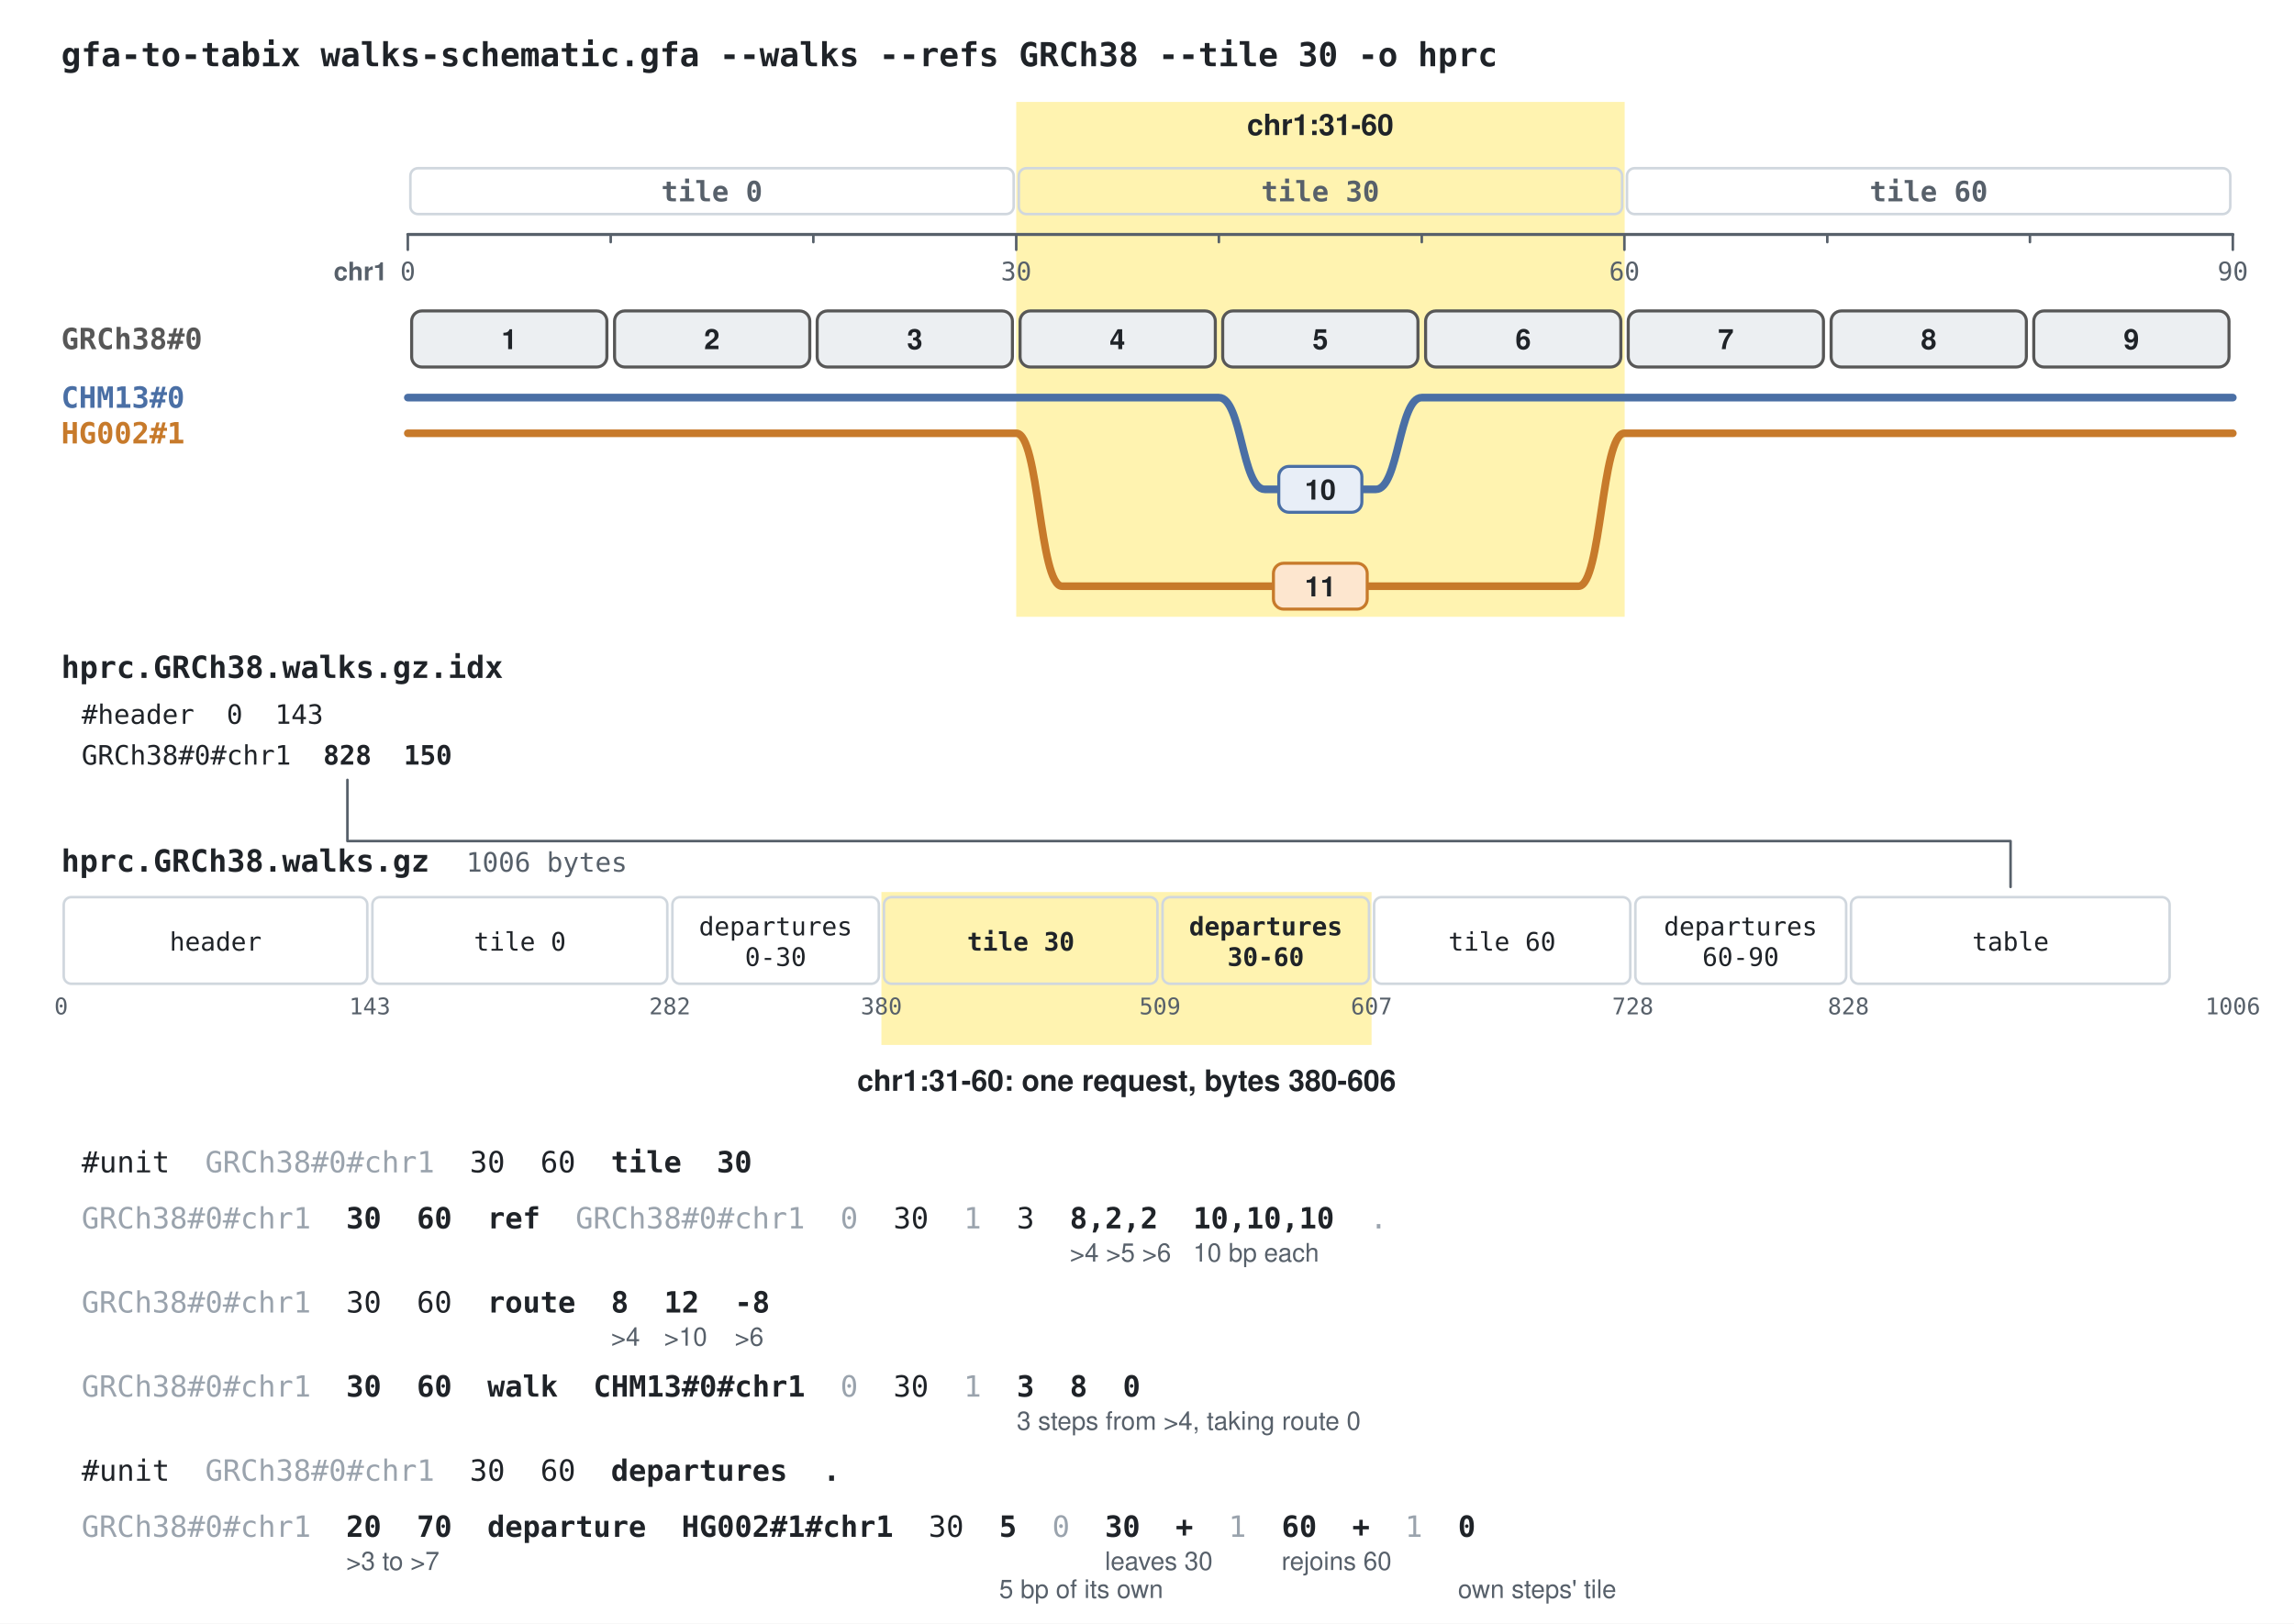
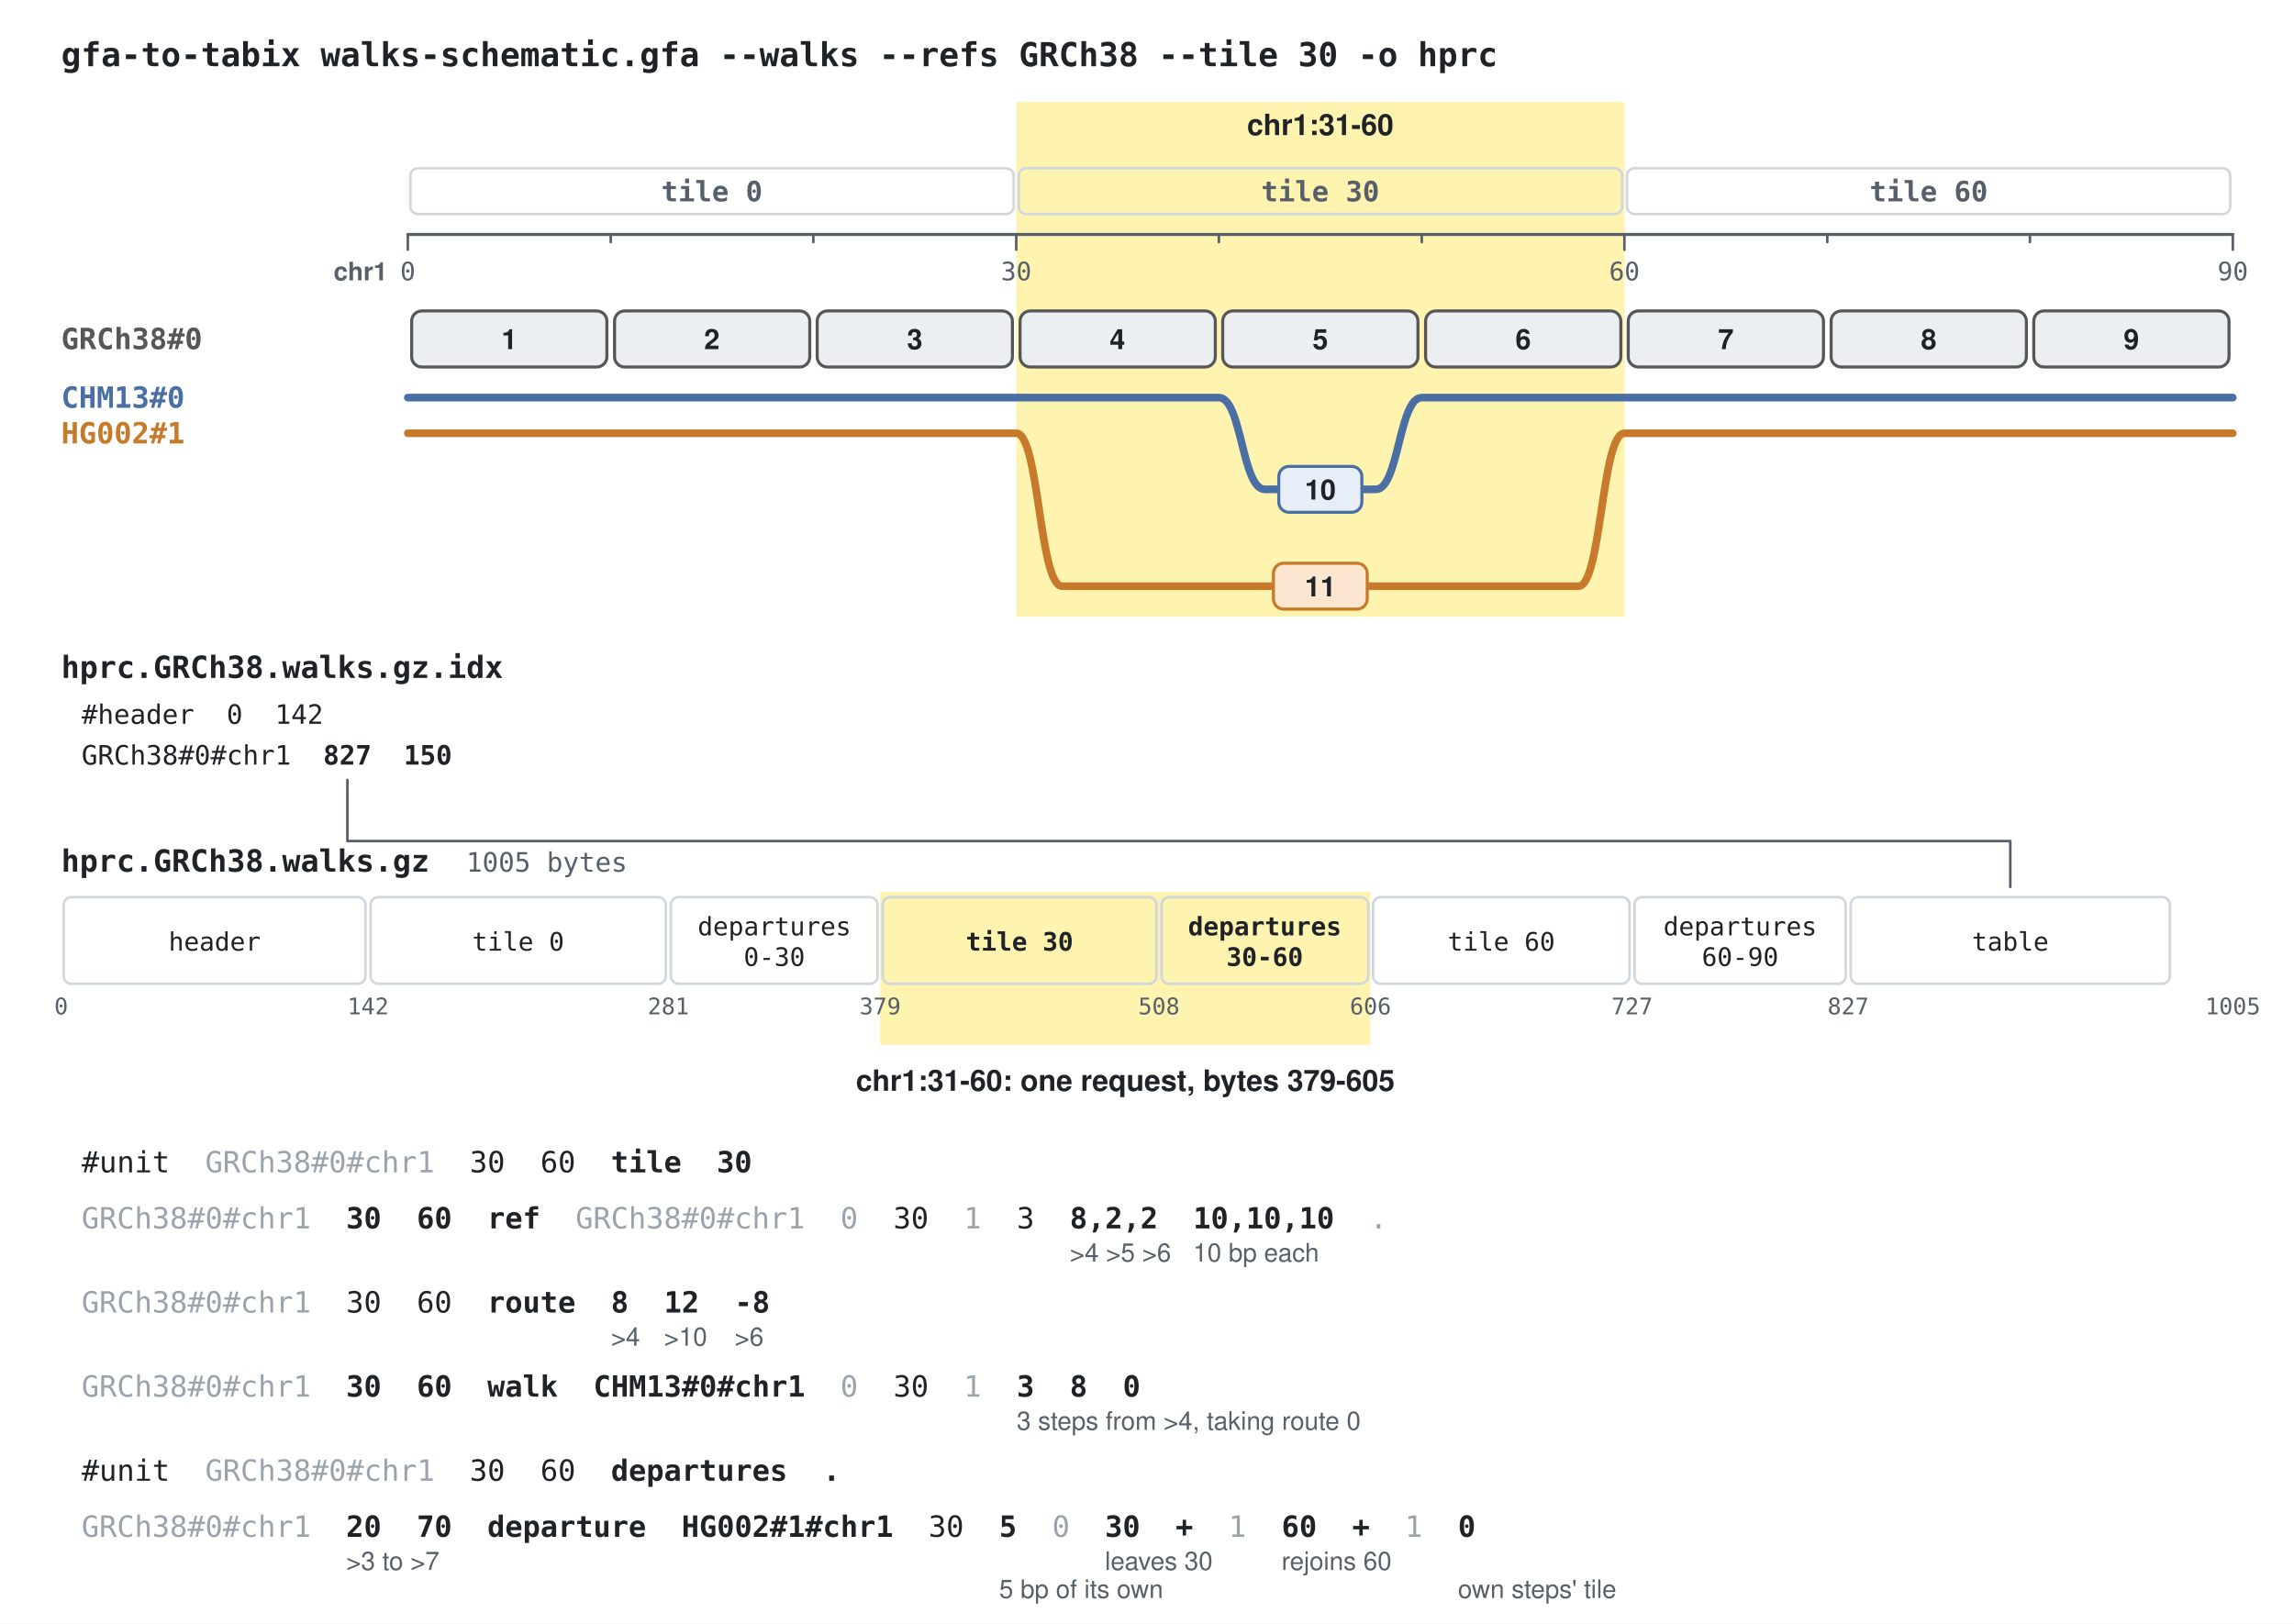
<svg xmlns="http://www.w3.org/2000/svg" width="900" height="637" viewBox="0 0 900 637" font-family="Helvetica, Arial, sans-serif">
  <rect width="900" height="637" fill="white" />
  <text x="24.0" y="26.0" font-size="13" fill="#1f2328" font-weight="bold" font-family="Menlo, Consolas, DejaVu Sans Mono, monospace" xml:space="preserve">gfa-to-tabix walks-schematic.gfa --walks --refs GRCh38 --tile 30 -o hprc</text>
  <rect x="398.7" y="40.0" width="238.7" height="202.0" rx="0" fill="#fff3b0" />
  <text x="518.0" y="53.0" font-size="11.5" fill="#1f2328" font-weight="bold" font-family="Helvetica, Arial, sans-serif" text-anchor="middle" xml:space="preserve">chr1:31-60</text>
  <rect x="161.0" y="66.0" width="236.7" height="18.0" rx="3" fill="none" stroke="#d0d7de" stroke-width="1" />
  <text x="279.3" y="79.0" font-size="11" fill="#57606a" font-weight="bold" font-family="Menlo, Consolas, DejaVu Sans Mono, monospace" text-anchor="middle" xml:space="preserve">tile 0</text>
  <rect x="399.7" y="66.0" width="236.7" height="18.0" rx="3" fill="none" stroke="#d0d7de" stroke-width="1" />
  <text x="518.0" y="79.0" font-size="11" fill="#57606a" font-weight="bold" font-family="Menlo, Consolas, DejaVu Sans Mono, monospace" text-anchor="middle" xml:space="preserve">tile 30</text>
  <rect x="638.3" y="66.0" width="236.7" height="18.0" rx="3" fill="none" stroke="#d0d7de" stroke-width="1" />
  <text x="756.7" y="79.0" font-size="11" fill="#57606a" font-weight="bold" font-family="Menlo, Consolas, DejaVu Sans Mono, monospace" text-anchor="middle" xml:space="preserve">tile 60</text>
  <line x1="160.0" y1="92.0" x2="876.0" y2="92.0" stroke="#57606a" stroke-width="1.2" stroke-linecap="round" />
  <text x="152.0" y="110.0" font-size="10" fill="#57606a" font-weight="bold" font-family="Helvetica, Arial, sans-serif" text-anchor="end" xml:space="preserve">chr1</text>
  <line x1="160.0" y1="92.0" x2="160.0" y2="98.0" stroke="#57606a" stroke-width="1" stroke-linecap="round" />
  <text x="160.0" y="110.0" font-size="10" fill="#57606a" font-weight="normal" font-family="Menlo, Consolas, DejaVu Sans Mono, monospace" text-anchor="middle" xml:space="preserve">0</text>
  <line x1="239.6" y1="92.0" x2="239.6" y2="95.0" stroke="#57606a" stroke-width="1" stroke-linecap="round" />
  <line x1="319.1" y1="92.0" x2="319.1" y2="95.0" stroke="#57606a" stroke-width="1" stroke-linecap="round" />
  <line x1="398.7" y1="92.0" x2="398.7" y2="98.0" stroke="#57606a" stroke-width="1" stroke-linecap="round" />
  <text x="398.7" y="110.0" font-size="10" fill="#57606a" font-weight="normal" font-family="Menlo, Consolas, DejaVu Sans Mono, monospace" text-anchor="middle" xml:space="preserve">30</text>
  <line x1="478.2" y1="92.0" x2="478.2" y2="95.0" stroke="#57606a" stroke-width="1" stroke-linecap="round" />
  <line x1="557.8" y1="92.0" x2="557.8" y2="95.0" stroke="#57606a" stroke-width="1" stroke-linecap="round" />
  <line x1="637.3" y1="92.0" x2="637.3" y2="98.0" stroke="#57606a" stroke-width="1" stroke-linecap="round" />
  <text x="637.3" y="110.0" font-size="10" fill="#57606a" font-weight="normal" font-family="Menlo, Consolas, DejaVu Sans Mono, monospace" text-anchor="middle" xml:space="preserve">60</text>
  <line x1="716.9" y1="92.0" x2="716.9" y2="95.0" stroke="#57606a" stroke-width="1" stroke-linecap="round" />
  <line x1="796.4" y1="92.0" x2="796.4" y2="95.0" stroke="#57606a" stroke-width="1" stroke-linecap="round" />
  <line x1="876.0" y1="92.0" x2="876.0" y2="98.0" stroke="#57606a" stroke-width="1" stroke-linecap="round" />
  <text x="876.0" y="110.0" font-size="10" fill="#57606a" font-weight="normal" font-family="Menlo, Consolas, DejaVu Sans Mono, monospace" text-anchor="middle" xml:space="preserve">90</text>
  <rect x="161.5" y="122.0" width="76.6" height="22.0" rx="4" fill="#eceff2" stroke="#575757" stroke-width="1.2" />
  <text x="199.8" y="137.0" font-size="11" fill="#1f2328" font-weight="bold" font-family="Helvetica, Arial, sans-serif" text-anchor="middle" xml:space="preserve">1</text>
  <rect x="241.1" y="122.0" width="76.6" height="22.0" rx="4" fill="#eceff2" stroke="#575757" stroke-width="1.2" />
  <text x="279.3" y="137.0" font-size="11" fill="#1f2328" font-weight="bold" font-family="Helvetica, Arial, sans-serif" text-anchor="middle" xml:space="preserve">2</text>
  <rect x="320.6" y="122.0" width="76.6" height="22.0" rx="4" fill="#eceff2" stroke="#575757" stroke-width="1.2" />
  <text x="358.9" y="137.0" font-size="11" fill="#1f2328" font-weight="bold" font-family="Helvetica, Arial, sans-serif" text-anchor="middle" xml:space="preserve">3</text>
  <rect x="400.2" y="122.0" width="76.6" height="22.0" rx="4" fill="#eceff2" stroke="#575757" stroke-width="1.2" />
  <text x="438.4" y="137.0" font-size="11" fill="#1f2328" font-weight="bold" font-family="Helvetica, Arial, sans-serif" text-anchor="middle" xml:space="preserve">4</text>
  <rect x="479.7" y="122.0" width="76.6" height="22.0" rx="4" fill="#eceff2" stroke="#575757" stroke-width="1.2" />
  <text x="518.0" y="137.0" font-size="11" fill="#1f2328" font-weight="bold" font-family="Helvetica, Arial, sans-serif" text-anchor="middle" xml:space="preserve">5</text>
  <rect x="559.3" y="122.0" width="76.6" height="22.0" rx="4" fill="#eceff2" stroke="#575757" stroke-width="1.2" />
  <text x="597.6" y="137.0" font-size="11" fill="#1f2328" font-weight="bold" font-family="Helvetica, Arial, sans-serif" text-anchor="middle" xml:space="preserve">6</text>
  <rect x="638.8" y="122.0" width="76.6" height="22.0" rx="4" fill="#eceff2" stroke="#575757" stroke-width="1.2" />
  <text x="677.1" y="137.0" font-size="11" fill="#1f2328" font-weight="bold" font-family="Helvetica, Arial, sans-serif" text-anchor="middle" xml:space="preserve">7</text>
  <rect x="718.4" y="122.0" width="76.6" height="22.0" rx="4" fill="#eceff2" stroke="#575757" stroke-width="1.2" />
  <text x="756.7" y="137.0" font-size="11" fill="#1f2328" font-weight="bold" font-family="Helvetica, Arial, sans-serif" text-anchor="middle" xml:space="preserve">8</text>
  <rect x="797.9" y="122.0" width="76.6" height="22.0" rx="4" fill="#eceff2" stroke="#575757" stroke-width="1.2" />
  <text x="836.2" y="137.0" font-size="11" fill="#1f2328" font-weight="bold" font-family="Helvetica, Arial, sans-serif" text-anchor="middle" xml:space="preserve">9</text>
  <text x="24.0" y="137.0" font-size="11.5" fill="#575757" font-weight="bold" font-family="Menlo, Consolas, DejaVu Sans Mono, monospace" xml:space="preserve">GRCh38#0</text>
  <path d="M160.0,156.0 L478.2,156.0 C487.2,156.0 487.2,192.0 496.2,192.0 L539.8,192.0 C548.8,192.0 548.8,156.0 557.8,156.0 L876.0,156.0" fill="none" stroke="#4a6fa5" stroke-width="3" stroke-linecap="round" stroke-linejoin="round" />
  <rect x="501.7" y="183.0" width="32.6" height="18.0" rx="4" fill="#e8eef7" stroke="#4a6fa5" stroke-width="1.2" />
  <text x="518.0" y="196.0" font-size="11" fill="#1f2328" font-weight="bold" font-family="Helvetica, Arial, sans-serif" text-anchor="middle" xml:space="preserve">10</text>
  <text x="24.0" y="160.0" font-size="11.5" fill="#4a6fa5" font-weight="bold" font-family="Menlo, Consolas, DejaVu Sans Mono, monospace" xml:space="preserve">CHM13#0</text>
  <path d="M160.0,170.0 L398.7,170.0 C407.7,170.0 407.7,230.0 416.7,230.0 L619.3,230.0 C628.3,230.0 628.3,170.0 637.3,170.0 L876.0,170.0" fill="none" stroke="#c77a2b" stroke-width="3" stroke-linecap="round" stroke-linejoin="round" />
  <rect x="499.6" y="221.0" width="36.8" height="18.0" rx="4" fill="#fde6cf" stroke="#c77a2b" stroke-width="1.2" />
  <text x="518.0" y="234.0" font-size="11" fill="#1f2328" font-weight="bold" font-family="Helvetica, Arial, sans-serif" text-anchor="middle" xml:space="preserve">11</text>
  <text x="24.0" y="174.0" font-size="11.5" fill="#c77a2b" font-weight="bold" font-family="Menlo, Consolas, DejaVu Sans Mono, monospace" xml:space="preserve">HG002#1</text>
  <text x="24.0" y="266.0" font-size="12" fill="#1f2328" font-weight="bold" font-family="Menlo, Consolas, DejaVu Sans Mono, monospace" xml:space="preserve">hprc.GRCh38.walks.gz.idx</text>
  <text x="32.0" y="284.0" font-size="10.5" fill="#1f2328" font-weight="normal" font-family="Menlo, Consolas, DejaVu Sans Mono, monospace" xml:space="preserve">#header</text>
  <text x="88.9" y="284.0" font-size="10.5" fill="#1f2328" font-weight="normal" font-family="Menlo, Consolas, DejaVu Sans Mono, monospace" xml:space="preserve">0</text>
-   <text x="107.9" y="284.0" font-size="10.5" fill="#1f2328" font-weight="normal" font-family="Menlo, Consolas, DejaVu Sans Mono, monospace" xml:space="preserve">143</text>
+   <text x="107.9" y="284.0" font-size="10.5" fill="#1f2328" font-weight="normal" font-family="Menlo, Consolas, DejaVu Sans Mono, monospace" xml:space="preserve">142</text>
  <text x="32.0" y="300.0" font-size="10.5" fill="#1f2328" font-weight="normal" font-family="Menlo, Consolas, DejaVu Sans Mono, monospace" xml:space="preserve">GRCh38#0#chr1</text>
-   <text x="126.8" y="300.0" font-size="10.5" fill="#1f2328" font-weight="bold" font-family="Menlo, Consolas, DejaVu Sans Mono, monospace" xml:space="preserve">828</text>
+   <text x="126.8" y="300.0" font-size="10.5" fill="#1f2328" font-weight="bold" font-family="Menlo, Consolas, DejaVu Sans Mono, monospace" xml:space="preserve">827</text>
  <text x="158.4" y="300.0" font-size="10.5" fill="#1f2328" font-weight="bold" font-family="Menlo, Consolas, DejaVu Sans Mono, monospace" xml:space="preserve">150</text>
  <text x="24.0" y="342.0" font-size="12" fill="#1f2328" font-weight="bold" font-family="Menlo, Consolas, DejaVu Sans Mono, monospace" xml:space="preserve">hprc.GRCh38.walks.gz</text>
-   <text x="182.9" y="342.0" font-size="10.5" fill="#57606a" font-weight="normal" font-family="Menlo, Consolas, DejaVu Sans Mono, monospace" xml:space="preserve">1006 bytes</text>
-   <rect x="345.8" y="350.0" width="192.3" height="60.0" rx="0" fill="#fff3b0" />
-   <rect x="25.0" y="352.0" width="119.1" height="34.0" rx="3" fill="none" stroke="#d0d7de" stroke-width="1" />
-   <text x="84.6" y="373.0" font-size="10" fill="#1f2328" font-weight="normal" font-family="Menlo, Consolas, DejaVu Sans Mono, monospace" text-anchor="middle" xml:space="preserve">header</text>
-   <text x="84.6" y="379.0" font-size="10" fill="#1f2328" font-weight="normal" font-family="Menlo, Consolas, DejaVu Sans Mono, monospace" text-anchor="middle" xml:space="preserve" />
+   <text x="182.9" y="342.0" font-size="10.5" fill="#57606a" font-weight="normal" font-family="Menlo, Consolas, DejaVu Sans Mono, monospace" xml:space="preserve">1005 bytes</text>
+   <rect x="345.3" y="350.0" width="192.4" height="60.0" rx="0" fill="#fff3b0" />
+   <rect x="25.0" y="352.0" width="118.4" height="34.0" rx="3" fill="none" stroke="#d0d7de" stroke-width="1" />
+   <text x="84.2" y="373.0" font-size="10" fill="#1f2328" font-weight="normal" font-family="Menlo, Consolas, DejaVu Sans Mono, monospace" text-anchor="middle" xml:space="preserve">header</text>
+   <text x="84.2" y="379.0" font-size="10" fill="#1f2328" font-weight="normal" font-family="Menlo, Consolas, DejaVu Sans Mono, monospace" text-anchor="middle" xml:space="preserve" />
  <text x="24.0" y="398.0" font-size="9" fill="#57606a" font-weight="normal" font-family="Menlo, Consolas, DejaVu Sans Mono, monospace" text-anchor="middle" xml:space="preserve">0</text>
-   <rect x="146.1" y="352.0" width="115.7" height="34.0" rx="3" fill="none" stroke="#d0d7de" stroke-width="1" />
-   <text x="204.0" y="373.0" font-size="10" fill="#1f2328" font-weight="normal" font-family="Menlo, Consolas, DejaVu Sans Mono, monospace" text-anchor="middle" xml:space="preserve">tile 0</text>
-   <text x="204.0" y="379.0" font-size="10" fill="#1f2328" font-weight="normal" font-family="Menlo, Consolas, DejaVu Sans Mono, monospace" text-anchor="middle" xml:space="preserve" />
-   <text x="145.1" y="398.0" font-size="9" fill="#57606a" font-weight="normal" font-family="Menlo, Consolas, DejaVu Sans Mono, monospace" text-anchor="middle" xml:space="preserve">143</text>
-   <rect x="263.8" y="352.0" width="81.0" height="34.0" rx="3" fill="none" stroke="#d0d7de" stroke-width="1" />
-   <text x="304.3" y="367.0" font-size="10" fill="#1f2328" font-weight="normal" font-family="Menlo, Consolas, DejaVu Sans Mono, monospace" text-anchor="middle" xml:space="preserve">departures</text>
-   <text x="304.3" y="379.0" font-size="10" fill="#1f2328" font-weight="normal" font-family="Menlo, Consolas, DejaVu Sans Mono, monospace" text-anchor="middle" xml:space="preserve">0-30</text>
-   <text x="262.8" y="398.0" font-size="9" fill="#57606a" font-weight="normal" font-family="Menlo, Consolas, DejaVu Sans Mono, monospace" text-anchor="middle" xml:space="preserve">282</text>
-   <rect x="346.8" y="352.0" width="107.3" height="34.0" rx="3" fill="none" stroke="#d0d7de" stroke-width="1" />
-   <text x="400.5" y="373.0" font-size="10" fill="#1f2328" font-weight="bold" font-family="Menlo, Consolas, DejaVu Sans Mono, monospace" text-anchor="middle" xml:space="preserve">tile 30</text>
-   <text x="400.5" y="379.0" font-size="10" fill="#1f2328" font-weight="bold" font-family="Menlo, Consolas, DejaVu Sans Mono, monospace" text-anchor="middle" xml:space="preserve" />
-   <text x="345.8" y="398.0" font-size="9" fill="#57606a" font-weight="normal" font-family="Menlo, Consolas, DejaVu Sans Mono, monospace" text-anchor="middle" xml:space="preserve">380</text>
-   <rect x="456.1" y="352.0" width="81.0" height="34.0" rx="3" fill="none" stroke="#d0d7de" stroke-width="1" />
-   <text x="496.6" y="367.0" font-size="10" fill="#1f2328" font-weight="bold" font-family="Menlo, Consolas, DejaVu Sans Mono, monospace" text-anchor="middle" xml:space="preserve">departures</text>
-   <text x="496.6" y="379.0" font-size="10" fill="#1f2328" font-weight="bold" font-family="Menlo, Consolas, DejaVu Sans Mono, monospace" text-anchor="middle" xml:space="preserve">30-60</text>
-   <text x="455.1" y="398.0" font-size="9" fill="#57606a" font-weight="normal" font-family="Menlo, Consolas, DejaVu Sans Mono, monospace" text-anchor="middle" xml:space="preserve">509</text>
-   <rect x="539.1" y="352.0" width="100.5" height="34.0" rx="3" fill="none" stroke="#d0d7de" stroke-width="1" />
-   <text x="589.3" y="373.0" font-size="10" fill="#1f2328" font-weight="normal" font-family="Menlo, Consolas, DejaVu Sans Mono, monospace" text-anchor="middle" xml:space="preserve">tile 60</text>
-   <text x="589.3" y="379.0" font-size="10" fill="#1f2328" font-weight="normal" font-family="Menlo, Consolas, DejaVu Sans Mono, monospace" text-anchor="middle" xml:space="preserve" />
-   <text x="538.1" y="398.0" font-size="9" fill="#57606a" font-weight="normal" font-family="Menlo, Consolas, DejaVu Sans Mono, monospace" text-anchor="middle" xml:space="preserve">607</text>
-   <rect x="641.6" y="352.0" width="82.7" height="34.0" rx="3" fill="none" stroke="#d0d7de" stroke-width="1" />
-   <text x="682.9" y="367.0" font-size="10" fill="#1f2328" font-weight="normal" font-family="Menlo, Consolas, DejaVu Sans Mono, monospace" text-anchor="middle" xml:space="preserve">departures</text>
-   <text x="682.9" y="379.0" font-size="10" fill="#1f2328" font-weight="normal" font-family="Menlo, Consolas, DejaVu Sans Mono, monospace" text-anchor="middle" xml:space="preserve">60-90</text>
-   <text x="640.6" y="398.0" font-size="9" fill="#57606a" font-weight="normal" font-family="Menlo, Consolas, DejaVu Sans Mono, monospace" text-anchor="middle" xml:space="preserve">728</text>
-   <rect x="726.2" y="352.0" width="125.0" height="34.0" rx="3" fill="none" stroke="#d0d7de" stroke-width="1" />
-   <text x="788.8" y="373.0" font-size="10" fill="#1f2328" font-weight="normal" font-family="Menlo, Consolas, DejaVu Sans Mono, monospace" text-anchor="middle" xml:space="preserve">table</text>
-   <text x="788.8" y="379.0" font-size="10" fill="#1f2328" font-weight="normal" font-family="Menlo, Consolas, DejaVu Sans Mono, monospace" text-anchor="middle" xml:space="preserve" />
-   <text x="725.2" y="398.0" font-size="9" fill="#57606a" font-weight="normal" font-family="Menlo, Consolas, DejaVu Sans Mono, monospace" text-anchor="middle" xml:space="preserve">828</text>
-   <text x="876.0" y="398.0" font-size="9" fill="#57606a" font-weight="normal" font-family="Menlo, Consolas, DejaVu Sans Mono, monospace" text-anchor="middle" xml:space="preserve">1006</text>
-   <path d="M136.3,306.0 V330.0 H788.8 V348.0" fill="none" stroke="#57606a" stroke-width="1" stroke-linecap="round" stroke-linejoin="round" />
-   <text x="442.0" y="428.0" font-size="11.5" fill="#1f2328" font-weight="bold" font-family="Helvetica, Arial, sans-serif" text-anchor="middle" xml:space="preserve">chr1:31-60: one request, bytes 380-606</text>
+   <rect x="145.4" y="352.0" width="115.8" height="34.0" rx="3" fill="none" stroke="#d0d7de" stroke-width="1" />
+   <text x="203.3" y="373.0" font-size="10" fill="#1f2328" font-weight="normal" font-family="Menlo, Consolas, DejaVu Sans Mono, monospace" text-anchor="middle" xml:space="preserve">tile 0</text>
+   <text x="203.3" y="379.0" font-size="10" fill="#1f2328" font-weight="normal" font-family="Menlo, Consolas, DejaVu Sans Mono, monospace" text-anchor="middle" xml:space="preserve" />
+   <text x="144.4" y="398.0" font-size="9" fill="#57606a" font-weight="normal" font-family="Menlo, Consolas, DejaVu Sans Mono, monospace" text-anchor="middle" xml:space="preserve">142</text>
+   <rect x="263.2" y="352.0" width="81.1" height="34.0" rx="3" fill="none" stroke="#d0d7de" stroke-width="1" />
+   <text x="303.8" y="367.0" font-size="10" fill="#1f2328" font-weight="normal" font-family="Menlo, Consolas, DejaVu Sans Mono, monospace" text-anchor="middle" xml:space="preserve">departures</text>
+   <text x="303.8" y="379.0" font-size="10" fill="#1f2328" font-weight="normal" font-family="Menlo, Consolas, DejaVu Sans Mono, monospace" text-anchor="middle" xml:space="preserve">0-30</text>
+   <text x="262.2" y="398.0" font-size="9" fill="#57606a" font-weight="normal" font-family="Menlo, Consolas, DejaVu Sans Mono, monospace" text-anchor="middle" xml:space="preserve">281</text>
+   <rect x="346.3" y="352.0" width="107.4" height="34.0" rx="3" fill="none" stroke="#d0d7de" stroke-width="1" />
+   <text x="400.0" y="373.0" font-size="10" fill="#1f2328" font-weight="bold" font-family="Menlo, Consolas, DejaVu Sans Mono, monospace" text-anchor="middle" xml:space="preserve">tile 30</text>
+   <text x="400.0" y="379.0" font-size="10" fill="#1f2328" font-weight="bold" font-family="Menlo, Consolas, DejaVu Sans Mono, monospace" text-anchor="middle" xml:space="preserve" />
+   <text x="345.3" y="398.0" font-size="9" fill="#57606a" font-weight="normal" font-family="Menlo, Consolas, DejaVu Sans Mono, monospace" text-anchor="middle" xml:space="preserve">379</text>
+   <rect x="455.7" y="352.0" width="81.1" height="34.0" rx="3" fill="none" stroke="#d0d7de" stroke-width="1" />
+   <text x="496.2" y="367.0" font-size="10" fill="#1f2328" font-weight="bold" font-family="Menlo, Consolas, DejaVu Sans Mono, monospace" text-anchor="middle" xml:space="preserve">departures</text>
+   <text x="496.2" y="379.0" font-size="10" fill="#1f2328" font-weight="bold" font-family="Menlo, Consolas, DejaVu Sans Mono, monospace" text-anchor="middle" xml:space="preserve">30-60</text>
+   <text x="454.7" y="398.0" font-size="9" fill="#57606a" font-weight="normal" font-family="Menlo, Consolas, DejaVu Sans Mono, monospace" text-anchor="middle" xml:space="preserve">508</text>
+   <rect x="538.7" y="352.0" width="100.6" height="34.0" rx="3" fill="none" stroke="#d0d7de" stroke-width="1" />
+   <text x="589.0" y="373.0" font-size="10" fill="#1f2328" font-weight="normal" font-family="Menlo, Consolas, DejaVu Sans Mono, monospace" text-anchor="middle" xml:space="preserve">tile 60</text>
+   <text x="589.0" y="379.0" font-size="10" fill="#1f2328" font-weight="normal" font-family="Menlo, Consolas, DejaVu Sans Mono, monospace" text-anchor="middle" xml:space="preserve" />
+   <text x="537.7" y="398.0" font-size="9" fill="#57606a" font-weight="normal" font-family="Menlo, Consolas, DejaVu Sans Mono, monospace" text-anchor="middle" xml:space="preserve">606</text>
+   <rect x="641.3" y="352.0" width="82.8" height="34.0" rx="3" fill="none" stroke="#d0d7de" stroke-width="1" />
+   <text x="682.7" y="367.0" font-size="10" fill="#1f2328" font-weight="normal" font-family="Menlo, Consolas, DejaVu Sans Mono, monospace" text-anchor="middle" xml:space="preserve">departures</text>
+   <text x="682.7" y="379.0" font-size="10" fill="#1f2328" font-weight="normal" font-family="Menlo, Consolas, DejaVu Sans Mono, monospace" text-anchor="middle" xml:space="preserve">60-90</text>
+   <text x="640.3" y="398.0" font-size="9" fill="#57606a" font-weight="normal" font-family="Menlo, Consolas, DejaVu Sans Mono, monospace" text-anchor="middle" xml:space="preserve">727</text>
+   <rect x="726.1" y="352.0" width="125.2" height="34.0" rx="3" fill="none" stroke="#d0d7de" stroke-width="1" />
+   <text x="788.7" y="373.0" font-size="10" fill="#1f2328" font-weight="normal" font-family="Menlo, Consolas, DejaVu Sans Mono, monospace" text-anchor="middle" xml:space="preserve">table</text>
+   <text x="788.7" y="379.0" font-size="10" fill="#1f2328" font-weight="normal" font-family="Menlo, Consolas, DejaVu Sans Mono, monospace" text-anchor="middle" xml:space="preserve" />
+   <text x="725.1" y="398.0" font-size="9" fill="#57606a" font-weight="normal" font-family="Menlo, Consolas, DejaVu Sans Mono, monospace" text-anchor="middle" xml:space="preserve">827</text>
+   <text x="876.0" y="398.0" font-size="9" fill="#57606a" font-weight="normal" font-family="Menlo, Consolas, DejaVu Sans Mono, monospace" text-anchor="middle" xml:space="preserve">1005</text>
+   <path d="M136.3,306.0 V330.0 H788.7 V348.0" fill="none" stroke="#57606a" stroke-width="1" stroke-linecap="round" stroke-linejoin="round" />
+   <text x="441.5" y="428.0" font-size="11.5" fill="#1f2328" font-weight="bold" font-family="Helvetica, Arial, sans-serif" text-anchor="middle" xml:space="preserve">chr1:31-60: one request, bytes 379-605</text>
  <text x="32.0" y="460.0" font-size="11.5" fill="#1f2328" font-weight="normal" font-family="Menlo, Consolas, DejaVu Sans Mono, monospace" xml:space="preserve">#unit</text>
  <text x="80.5" y="460.0" font-size="11.5" fill="#9aa3ad" font-weight="normal" font-family="Menlo, Consolas, DejaVu Sans Mono, monospace" xml:space="preserve">GRCh38#0#chr1</text>
  <text x="184.3" y="460.0" font-size="11.5" fill="#1f2328" font-weight="normal" font-family="Menlo, Consolas, DejaVu Sans Mono, monospace" xml:space="preserve">30</text>
  <text x="212.0" y="460.0" font-size="11.5" fill="#1f2328" font-weight="normal" font-family="Menlo, Consolas, DejaVu Sans Mono, monospace" xml:space="preserve">60</text>
  <text x="239.7" y="460.0" font-size="11.5" fill="#1f2328" font-weight="bold" font-family="Menlo, Consolas, DejaVu Sans Mono, monospace" xml:space="preserve">tile</text>
  <text x="281.2" y="460.0" font-size="11.5" fill="#1f2328" font-weight="bold" font-family="Menlo, Consolas, DejaVu Sans Mono, monospace" xml:space="preserve">30</text>
  <text x="32.0" y="482.0" font-size="11.5" fill="#9aa3ad" font-weight="normal" font-family="Menlo, Consolas, DejaVu Sans Mono, monospace" xml:space="preserve">GRCh38#0#chr1</text>
  <text x="135.8" y="482.0" font-size="11.5" fill="#1f2328" font-weight="bold" font-family="Menlo, Consolas, DejaVu Sans Mono, monospace" xml:space="preserve">30</text>
  <text x="163.5" y="482.0" font-size="11.5" fill="#1f2328" font-weight="bold" font-family="Menlo, Consolas, DejaVu Sans Mono, monospace" xml:space="preserve">60</text>
  <text x="191.2" y="482.0" font-size="11.5" fill="#1f2328" font-weight="bold" font-family="Menlo, Consolas, DejaVu Sans Mono, monospace" xml:space="preserve">ref</text>
  <text x="225.8" y="482.0" font-size="11.5" fill="#9aa3ad" font-weight="normal" font-family="Menlo, Consolas, DejaVu Sans Mono, monospace" xml:space="preserve">GRCh38#0#chr1</text>
  <text x="329.7" y="482.0" font-size="11.5" fill="#9aa3ad" font-weight="normal" font-family="Menlo, Consolas, DejaVu Sans Mono, monospace" xml:space="preserve">0</text>
  <text x="350.5" y="482.0" font-size="11.5" fill="#1f2328" font-weight="normal" font-family="Menlo, Consolas, DejaVu Sans Mono, monospace" xml:space="preserve">30</text>
  <text x="378.1" y="482.0" font-size="11.5" fill="#9aa3ad" font-weight="normal" font-family="Menlo, Consolas, DejaVu Sans Mono, monospace" xml:space="preserve">1</text>
  <text x="398.9" y="482.0" font-size="11.5" fill="#1f2328" font-weight="normal" font-family="Menlo, Consolas, DejaVu Sans Mono, monospace" xml:space="preserve">3</text>
  <text x="419.7" y="482.0" font-size="11.5" fill="#1f2328" font-weight="bold" font-family="Menlo, Consolas, DejaVu Sans Mono, monospace" xml:space="preserve">8,2,2</text>
  <text x="468.1" y="482.0" font-size="11.5" fill="#1f2328" font-weight="bold" font-family="Menlo, Consolas, DejaVu Sans Mono, monospace" xml:space="preserve">10,10,10</text>
  <text x="537.4" y="482.0" font-size="11.5" fill="#9aa3ad" font-weight="normal" font-family="Menlo, Consolas, DejaVu Sans Mono, monospace" xml:space="preserve">.</text>
  <text x="419.7" y="495.0" font-size="10" fill="#57606a" font-weight="normal" font-family="Helvetica, Arial, sans-serif" xml:space="preserve">&gt;4 &gt;5 &gt;6</text>
  <text x="468.1" y="495.0" font-size="10" fill="#57606a" font-weight="normal" font-family="Helvetica, Arial, sans-serif" xml:space="preserve">10 bp each</text>
  <text x="32.0" y="515.0" font-size="11.5" fill="#9aa3ad" font-weight="normal" font-family="Menlo, Consolas, DejaVu Sans Mono, monospace" xml:space="preserve">GRCh38#0#chr1</text>
  <text x="135.8" y="515.0" font-size="11.5" fill="#1f2328" font-weight="normal" font-family="Menlo, Consolas, DejaVu Sans Mono, monospace" xml:space="preserve">30</text>
  <text x="163.5" y="515.0" font-size="11.5" fill="#1f2328" font-weight="normal" font-family="Menlo, Consolas, DejaVu Sans Mono, monospace" xml:space="preserve">60</text>
  <text x="191.2" y="515.0" font-size="11.5" fill="#1f2328" font-weight="bold" font-family="Menlo, Consolas, DejaVu Sans Mono, monospace" xml:space="preserve">route</text>
  <text x="239.7" y="515.0" font-size="11.5" fill="#1f2328" font-weight="bold" font-family="Menlo, Consolas, DejaVu Sans Mono, monospace" xml:space="preserve">8</text>
  <text x="260.5" y="515.0" font-size="11.5" fill="#1f2328" font-weight="bold" font-family="Menlo, Consolas, DejaVu Sans Mono, monospace" xml:space="preserve">12</text>
  <text x="288.2" y="515.0" font-size="11.5" fill="#1f2328" font-weight="bold" font-family="Menlo, Consolas, DejaVu Sans Mono, monospace" xml:space="preserve">-8</text>
  <text x="239.7" y="528.0" font-size="10" fill="#57606a" font-weight="normal" font-family="Helvetica, Arial, sans-serif" xml:space="preserve">&gt;4</text>
  <text x="260.5" y="528.0" font-size="10" fill="#57606a" font-weight="normal" font-family="Helvetica, Arial, sans-serif" xml:space="preserve">&gt;10</text>
  <text x="288.2" y="528.0" font-size="10" fill="#57606a" font-weight="normal" font-family="Helvetica, Arial, sans-serif" xml:space="preserve">&gt;6</text>
  <text x="32.0" y="548.0" font-size="11.5" fill="#9aa3ad" font-weight="normal" font-family="Menlo, Consolas, DejaVu Sans Mono, monospace" xml:space="preserve">GRCh38#0#chr1</text>
  <text x="135.8" y="548.0" font-size="11.5" fill="#1f2328" font-weight="bold" font-family="Menlo, Consolas, DejaVu Sans Mono, monospace" xml:space="preserve">30</text>
  <text x="163.5" y="548.0" font-size="11.5" fill="#1f2328" font-weight="bold" font-family="Menlo, Consolas, DejaVu Sans Mono, monospace" xml:space="preserve">60</text>
  <text x="191.2" y="548.0" font-size="11.5" fill="#1f2328" font-weight="bold" font-family="Menlo, Consolas, DejaVu Sans Mono, monospace" xml:space="preserve">walk</text>
  <text x="232.8" y="548.0" font-size="11.5" fill="#1f2328" font-weight="bold" font-family="Menlo, Consolas, DejaVu Sans Mono, monospace" xml:space="preserve">CHM13#0#chr1</text>
  <text x="329.7" y="548.0" font-size="11.5" fill="#9aa3ad" font-weight="normal" font-family="Menlo, Consolas, DejaVu Sans Mono, monospace" xml:space="preserve">0</text>
  <text x="350.5" y="548.0" font-size="11.5" fill="#1f2328" font-weight="normal" font-family="Menlo, Consolas, DejaVu Sans Mono, monospace" xml:space="preserve">30</text>
  <text x="378.1" y="548.0" font-size="11.5" fill="#9aa3ad" font-weight="normal" font-family="Menlo, Consolas, DejaVu Sans Mono, monospace" xml:space="preserve">1</text>
  <text x="398.9" y="548.0" font-size="11.5" fill="#1f2328" font-weight="bold" font-family="Menlo, Consolas, DejaVu Sans Mono, monospace" xml:space="preserve">3</text>
  <text x="419.7" y="548.0" font-size="11.5" fill="#1f2328" font-weight="bold" font-family="Menlo, Consolas, DejaVu Sans Mono, monospace" xml:space="preserve">8</text>
  <text x="440.5" y="548.0" font-size="11.5" fill="#1f2328" font-weight="bold" font-family="Menlo, Consolas, DejaVu Sans Mono, monospace" xml:space="preserve">0</text>
  <text x="398.9" y="561.0" font-size="10" fill="#57606a" font-weight="normal" font-family="Helvetica, Arial, sans-serif" xml:space="preserve">3 steps from &gt;4, taking route 0</text>
  <text x="32.0" y="581.0" font-size="11.5" fill="#1f2328" font-weight="normal" font-family="Menlo, Consolas, DejaVu Sans Mono, monospace" xml:space="preserve">#unit</text>
  <text x="80.5" y="581.0" font-size="11.5" fill="#9aa3ad" font-weight="normal" font-family="Menlo, Consolas, DejaVu Sans Mono, monospace" xml:space="preserve">GRCh38#0#chr1</text>
  <text x="184.3" y="581.0" font-size="11.5" fill="#1f2328" font-weight="normal" font-family="Menlo, Consolas, DejaVu Sans Mono, monospace" xml:space="preserve">30</text>
  <text x="212.0" y="581.0" font-size="11.5" fill="#1f2328" font-weight="normal" font-family="Menlo, Consolas, DejaVu Sans Mono, monospace" xml:space="preserve">60</text>
  <text x="239.7" y="581.0" font-size="11.5" fill="#1f2328" font-weight="bold" font-family="Menlo, Consolas, DejaVu Sans Mono, monospace" xml:space="preserve">departures</text>
  <text x="322.8" y="581.0" font-size="11.5" fill="#1f2328" font-weight="bold" font-family="Menlo, Consolas, DejaVu Sans Mono, monospace" xml:space="preserve">.</text>
  <text x="32.0" y="603.0" font-size="11.5" fill="#9aa3ad" font-weight="normal" font-family="Menlo, Consolas, DejaVu Sans Mono, monospace" xml:space="preserve">GRCh38#0#chr1</text>
  <text x="135.8" y="603.0" font-size="11.5" fill="#1f2328" font-weight="bold" font-family="Menlo, Consolas, DejaVu Sans Mono, monospace" xml:space="preserve">20</text>
  <text x="163.5" y="603.0" font-size="11.5" fill="#1f2328" font-weight="bold" font-family="Menlo, Consolas, DejaVu Sans Mono, monospace" xml:space="preserve">70</text>
  <text x="191.2" y="603.0" font-size="11.5" fill="#1f2328" font-weight="bold" font-family="Menlo, Consolas, DejaVu Sans Mono, monospace" xml:space="preserve">departure</text>
  <text x="267.4" y="603.0" font-size="11.5" fill="#1f2328" font-weight="bold" font-family="Menlo, Consolas, DejaVu Sans Mono, monospace" xml:space="preserve">HG002#1#chr1</text>
  <text x="364.3" y="603.0" font-size="11.5" fill="#1f2328" font-weight="normal" font-family="Menlo, Consolas, DejaVu Sans Mono, monospace" xml:space="preserve">30</text>
  <text x="392.0" y="603.0" font-size="11.5" fill="#1f2328" font-weight="bold" font-family="Menlo, Consolas, DejaVu Sans Mono, monospace" xml:space="preserve">5</text>
  <text x="412.8" y="603.0" font-size="11.5" fill="#9aa3ad" font-weight="normal" font-family="Menlo, Consolas, DejaVu Sans Mono, monospace" xml:space="preserve">0</text>
  <text x="433.5" y="603.0" font-size="11.5" fill="#1f2328" font-weight="bold" font-family="Menlo, Consolas, DejaVu Sans Mono, monospace" xml:space="preserve">30</text>
  <text x="461.2" y="603.0" font-size="11.5" fill="#1f2328" font-weight="bold" font-family="Menlo, Consolas, DejaVu Sans Mono, monospace" xml:space="preserve">+</text>
  <text x="482.0" y="603.0" font-size="11.5" fill="#9aa3ad" font-weight="normal" font-family="Menlo, Consolas, DejaVu Sans Mono, monospace" xml:space="preserve">1</text>
  <text x="502.8" y="603.0" font-size="11.5" fill="#1f2328" font-weight="bold" font-family="Menlo, Consolas, DejaVu Sans Mono, monospace" xml:space="preserve">60</text>
  <text x="530.5" y="603.0" font-size="11.5" fill="#1f2328" font-weight="bold" font-family="Menlo, Consolas, DejaVu Sans Mono, monospace" xml:space="preserve">+</text>
  <text x="551.2" y="603.0" font-size="11.5" fill="#9aa3ad" font-weight="normal" font-family="Menlo, Consolas, DejaVu Sans Mono, monospace" xml:space="preserve">1</text>
  <text x="572.0" y="603.0" font-size="11.5" fill="#1f2328" font-weight="bold" font-family="Menlo, Consolas, DejaVu Sans Mono, monospace" xml:space="preserve">0</text>
  <text x="135.8" y="616.0" font-size="10" fill="#57606a" font-weight="normal" font-family="Helvetica, Arial, sans-serif" xml:space="preserve">&gt;3 to &gt;7</text>
  <text x="392.0" y="627.0" font-size="10" fill="#57606a" font-weight="normal" font-family="Helvetica, Arial, sans-serif" xml:space="preserve">5 bp of its own</text>
  <text x="433.5" y="616.0" font-size="10" fill="#57606a" font-weight="normal" font-family="Helvetica, Arial, sans-serif" xml:space="preserve">leaves 30</text>
  <text x="502.8" y="616.0" font-size="10" fill="#57606a" font-weight="normal" font-family="Helvetica, Arial, sans-serif" xml:space="preserve">rejoins 60</text>
  <text x="572.0" y="627.0" font-size="10" fill="#57606a" font-weight="normal" font-family="Helvetica, Arial, sans-serif" xml:space="preserve">own steps' tile</text>
</svg>
